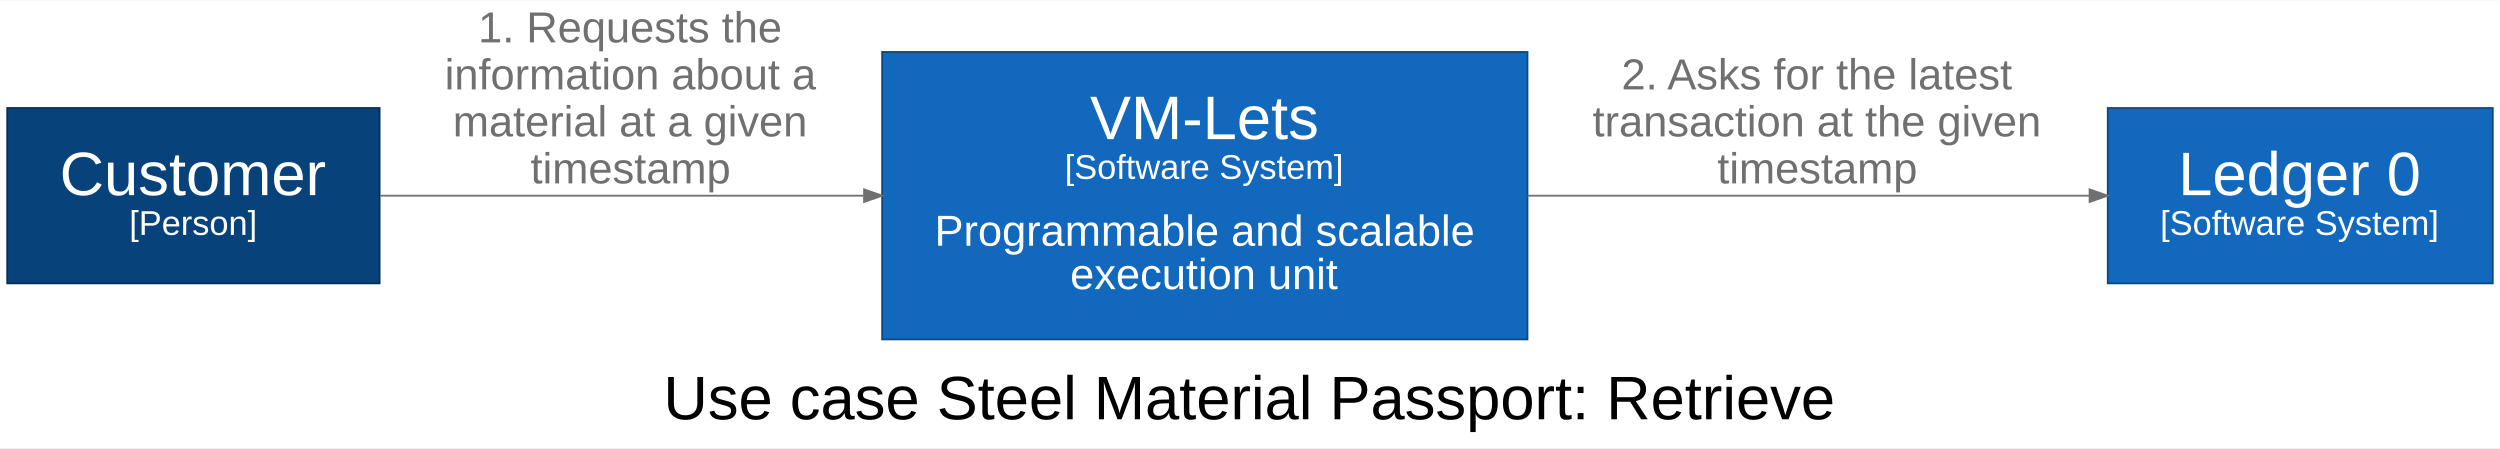
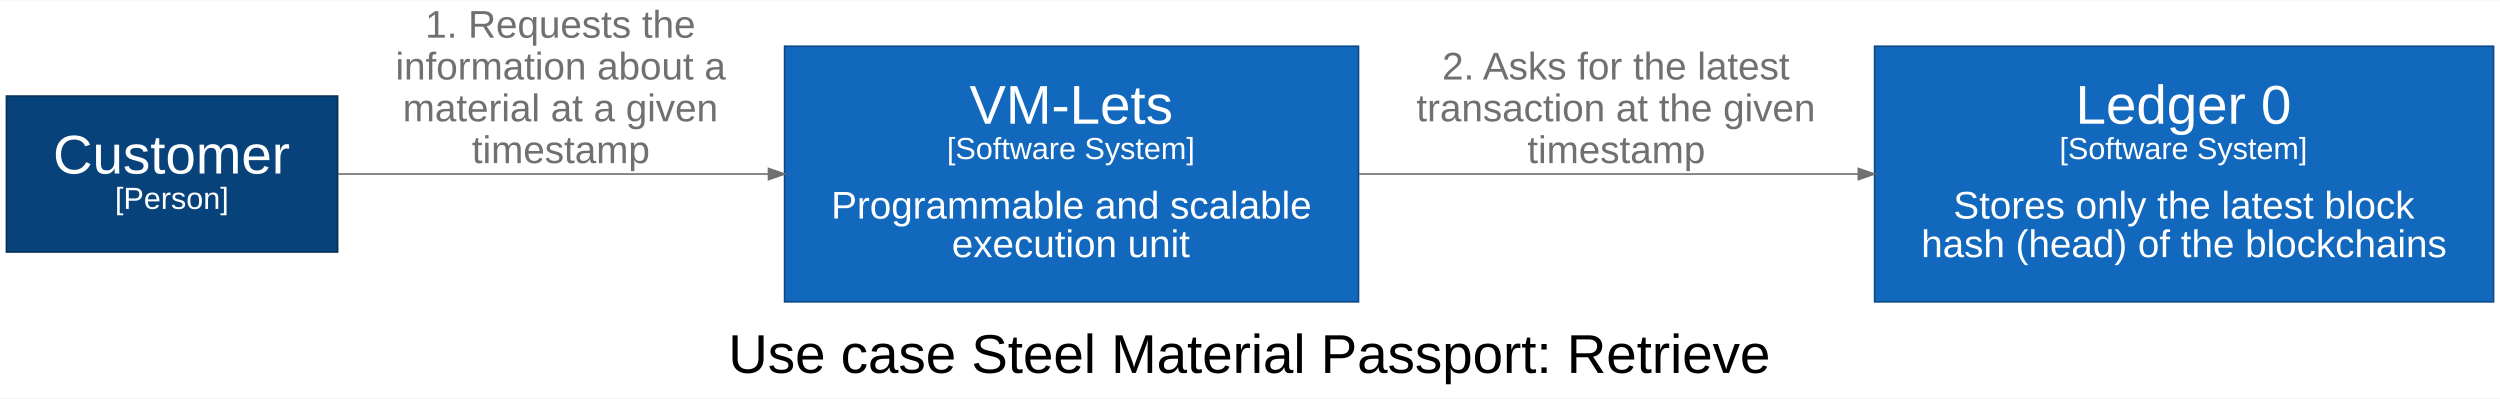
- <svg xmlns="http://www.w3.org/2000/svg" width="1383pt" height="248pt" viewBox="0.00 0.00 1383.00 247.50">
+ <svg xmlns="http://www.w3.org/2000/svg" width="1555pt" height="248pt" viewBox="0.00 0.00 1555.00 247.50">
  <g id="graph0" class="graph" transform="scale(1 1) rotate(0) translate(4 243.5)">
-     <polygon fill="white" stroke="transparent" points="-4,4 -4,-243.5 1379,-243.5 1379,4 -4,4" />
-     <text text-anchor="start" x="363" y="-11.8" font-family="Arial" font-size="34.00">Use case Steel Material Passport: Retrieve</text>
-     <g id="3" class="node">
-       <polygon fill="#08427b" stroke="#052e56" points="206,-184 0,-184 0,-87 206,-87 206,-184" />
-       <text text-anchor="start" x="29" y="-135.8" font-family="Arial" font-size="34.00" fill="#ffffff">Customer</text>
-       <text text-anchor="start" x="67.5" y="-113.8" font-family="Arial" font-size="19.00" fill="#ffffff">[Person]</text>
+     <polygon fill="white" stroke="transparent" points="-4,4 -4,-243.5 1551,-243.5 1551,4 -4,4" />
+     <text text-anchor="start" x="449" y="-11.8" font-family="Arial" font-size="34.00">Use case Steel Material Passport: Retrieve</text>
+     <g id="11" class="node">
+       <polygon fill="#1168bd" stroke="#0b4884" points="1547,-215 1162,-215 1162,-56 1547,-56 1547,-215" />
+       <text text-anchor="start" x="1287" y="-166.8" font-family="Arial" font-size="34.00" fill="#ffffff">Ledger 0</text>
+       <text text-anchor="start" x="1277" y="-144.8" font-family="Arial" font-size="19.00" fill="#ffffff">[Software System]</text>
+       <text text-anchor="start" x="1211" y="-107.8" font-family="Arial" font-size="24.00" fill="#ffffff">Stores only the latest block</text>
+       <text text-anchor="start" x="1191" y="-83.8" font-family="Arial" font-size="24.00" fill="#ffffff">hash (head) of the blockchains</text>
    </g>
-     <g id="6" class="node">
+     <g id="12" class="node">
      <polygon fill="#1168bd" stroke="#0b4884" points="841,-215 484,-215 484,-56 841,-56 841,-215" />
      <text text-anchor="start" x="599" y="-166.8" font-family="Arial" font-size="34.00" fill="#ffffff">VM-Lets</text>
      <text text-anchor="start" x="585" y="-144.8" font-family="Arial" font-size="19.00" fill="#ffffff">[Software System]</text>
      <text text-anchor="start" x="513" y="-107.8" font-family="Arial" font-size="24.00" fill="#ffffff">Programmable and scalable</text>
      <text text-anchor="start" x="588" y="-83.8" font-family="Arial" font-size="24.00" fill="#ffffff">execution unit</text>
    </g>
-     <g id="43" class="edge">
+     <g id="21" class="edge">
+       <path fill="none" stroke="#707070" d="M841.19,-135.5C936.16,-135.5 1053.44,-135.5 1151.82,-135.5" />
+       <polygon fill="#707070" stroke="#707070" points="1151.88,-139 1161.88,-135.5 1151.88,-132 1151.88,-139" />
+       <text text-anchor="start" x="893" y="-194.3" font-family="Arial" font-size="24.00" fill="#707070">2. Asks for the latest</text>
+       <text text-anchor="start" x="877" y="-168.3" font-family="Arial" font-size="24.00" fill="#707070">transaction at the given</text>
+       <text text-anchor="start" x="946" y="-142.3" font-family="Arial" font-size="24.00" fill="#707070">timestamp</text>
+     </g>
+     <g id="9" class="node">
+       <polygon fill="#08427b" stroke="#052e56" points="206,-184 0,-184 0,-87 206,-87 206,-184" />
+       <text text-anchor="start" x="29" y="-135.8" font-family="Arial" font-size="34.00" fill="#ffffff">Customer</text>
+       <text text-anchor="start" x="67.5" y="-113.8" font-family="Arial" font-size="19.00" fill="#ffffff">[Person]</text>
+     </g>
+     <g id="48" class="edge">
      <path fill="none" stroke="#707070" d="M206.25,-135.5C280.94,-135.5 384.34,-135.5 473.73,-135.5" />
      <polygon fill="#707070" stroke="#707070" points="474,-139 484,-135.5 474,-132 474,-139" />
      <text text-anchor="start" x="260.5" y="-220.3" font-family="Arial" font-size="24.00" fill="#707070">1. Requests the</text>
      <text text-anchor="start" x="242" y="-194.3" font-family="Arial" font-size="24.00" fill="#707070">information about a</text>
      <text text-anchor="start" x="246.5" y="-168.3" font-family="Arial" font-size="24.00" fill="#707070">material at a given</text>
      <text text-anchor="start" x="289.5" y="-142.3" font-family="Arial" font-size="24.00" fill="#707070">timestamp</text>
    </g>
-     <g id="5" class="node">
-       <polygon fill="#1168bd" stroke="#0b4884" points="1375,-184 1162,-184 1162,-87 1375,-87 1375,-184" />
-       <text text-anchor="start" x="1201" y="-135.8" font-family="Arial" font-size="34.00" fill="#ffffff">Ledger 0</text>
-       <text text-anchor="start" x="1191" y="-113.8" font-family="Arial" font-size="19.00" fill="#ffffff">[Software System]</text>
-     </g>
-     <g id="15" class="edge">
-       <path fill="none" stroke="#707070" d="M841.05,-135.5C941.41,-135.5 1064.01,-135.5 1151.95,-135.5" />
-       <polygon fill="#707070" stroke="#707070" points="1151.96,-139 1161.96,-135.5 1151.96,-132 1151.96,-139" />
-       <text text-anchor="start" x="893" y="-194.3" font-family="Arial" font-size="24.00" fill="#707070">2. Asks for the latest</text>
-       <text text-anchor="start" x="877" y="-168.3" font-family="Arial" font-size="24.00" fill="#707070">transaction at the given</text>
-       <text text-anchor="start" x="946" y="-142.3" font-family="Arial" font-size="24.00" fill="#707070">timestamp</text>
-     </g>
  </g>
</svg>
